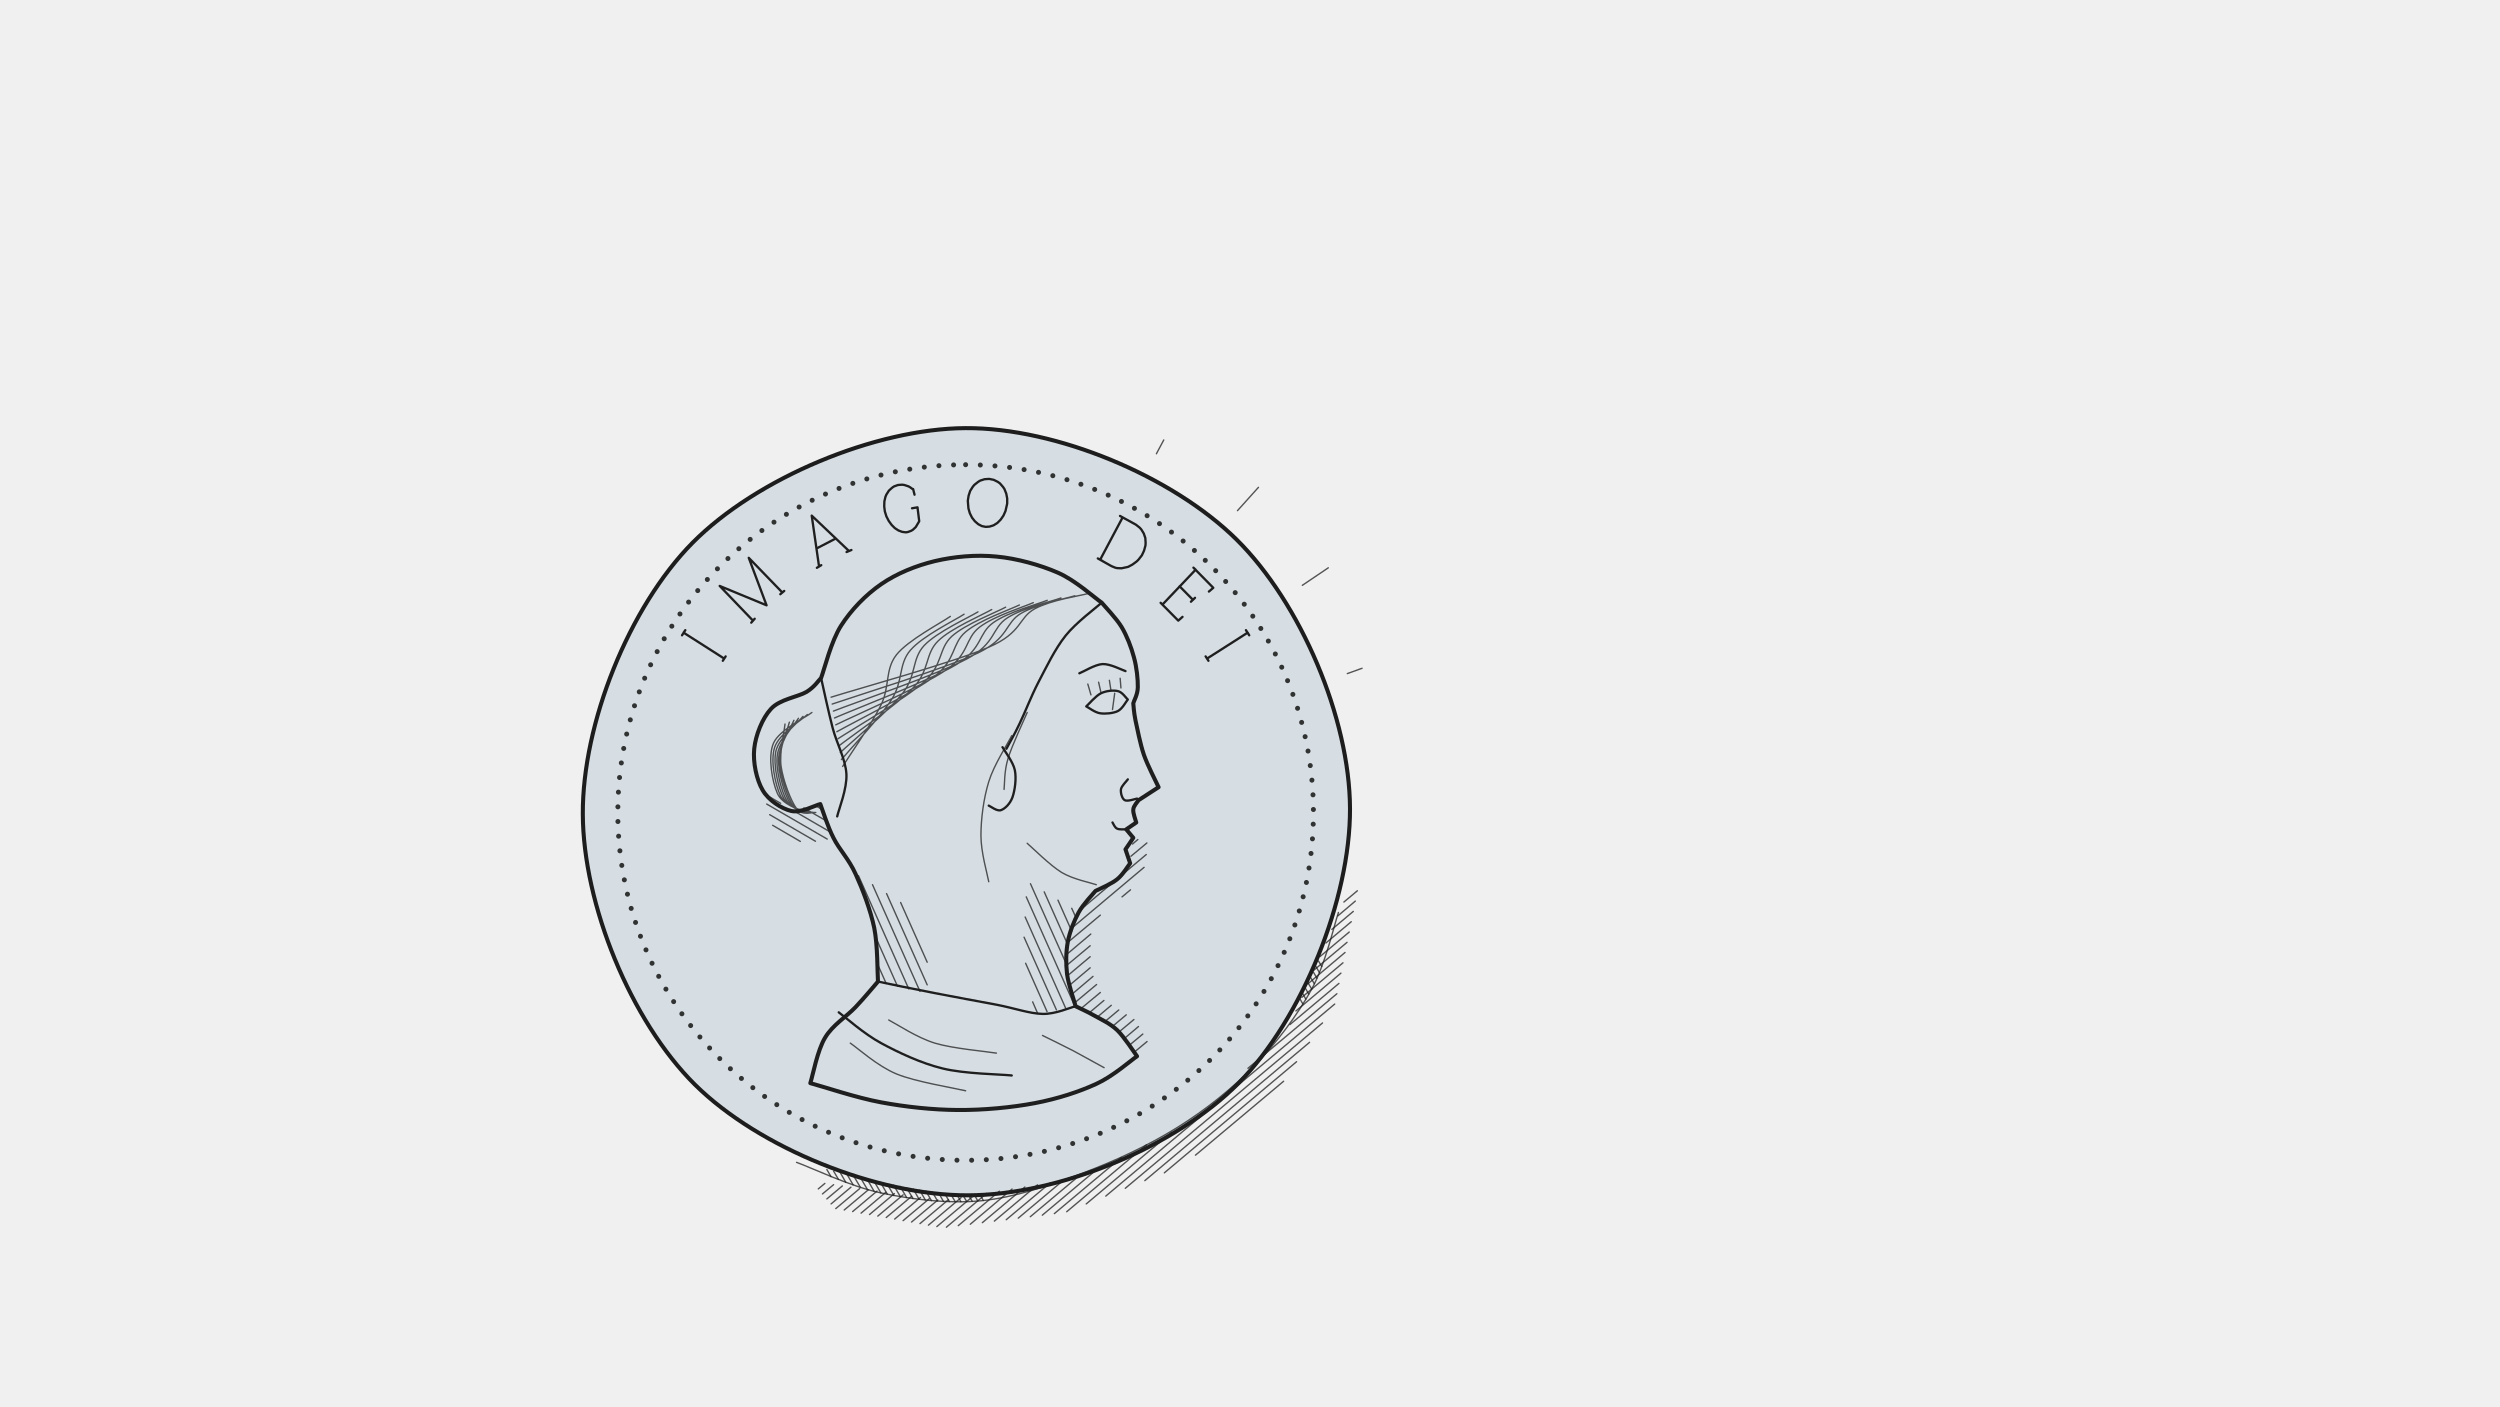
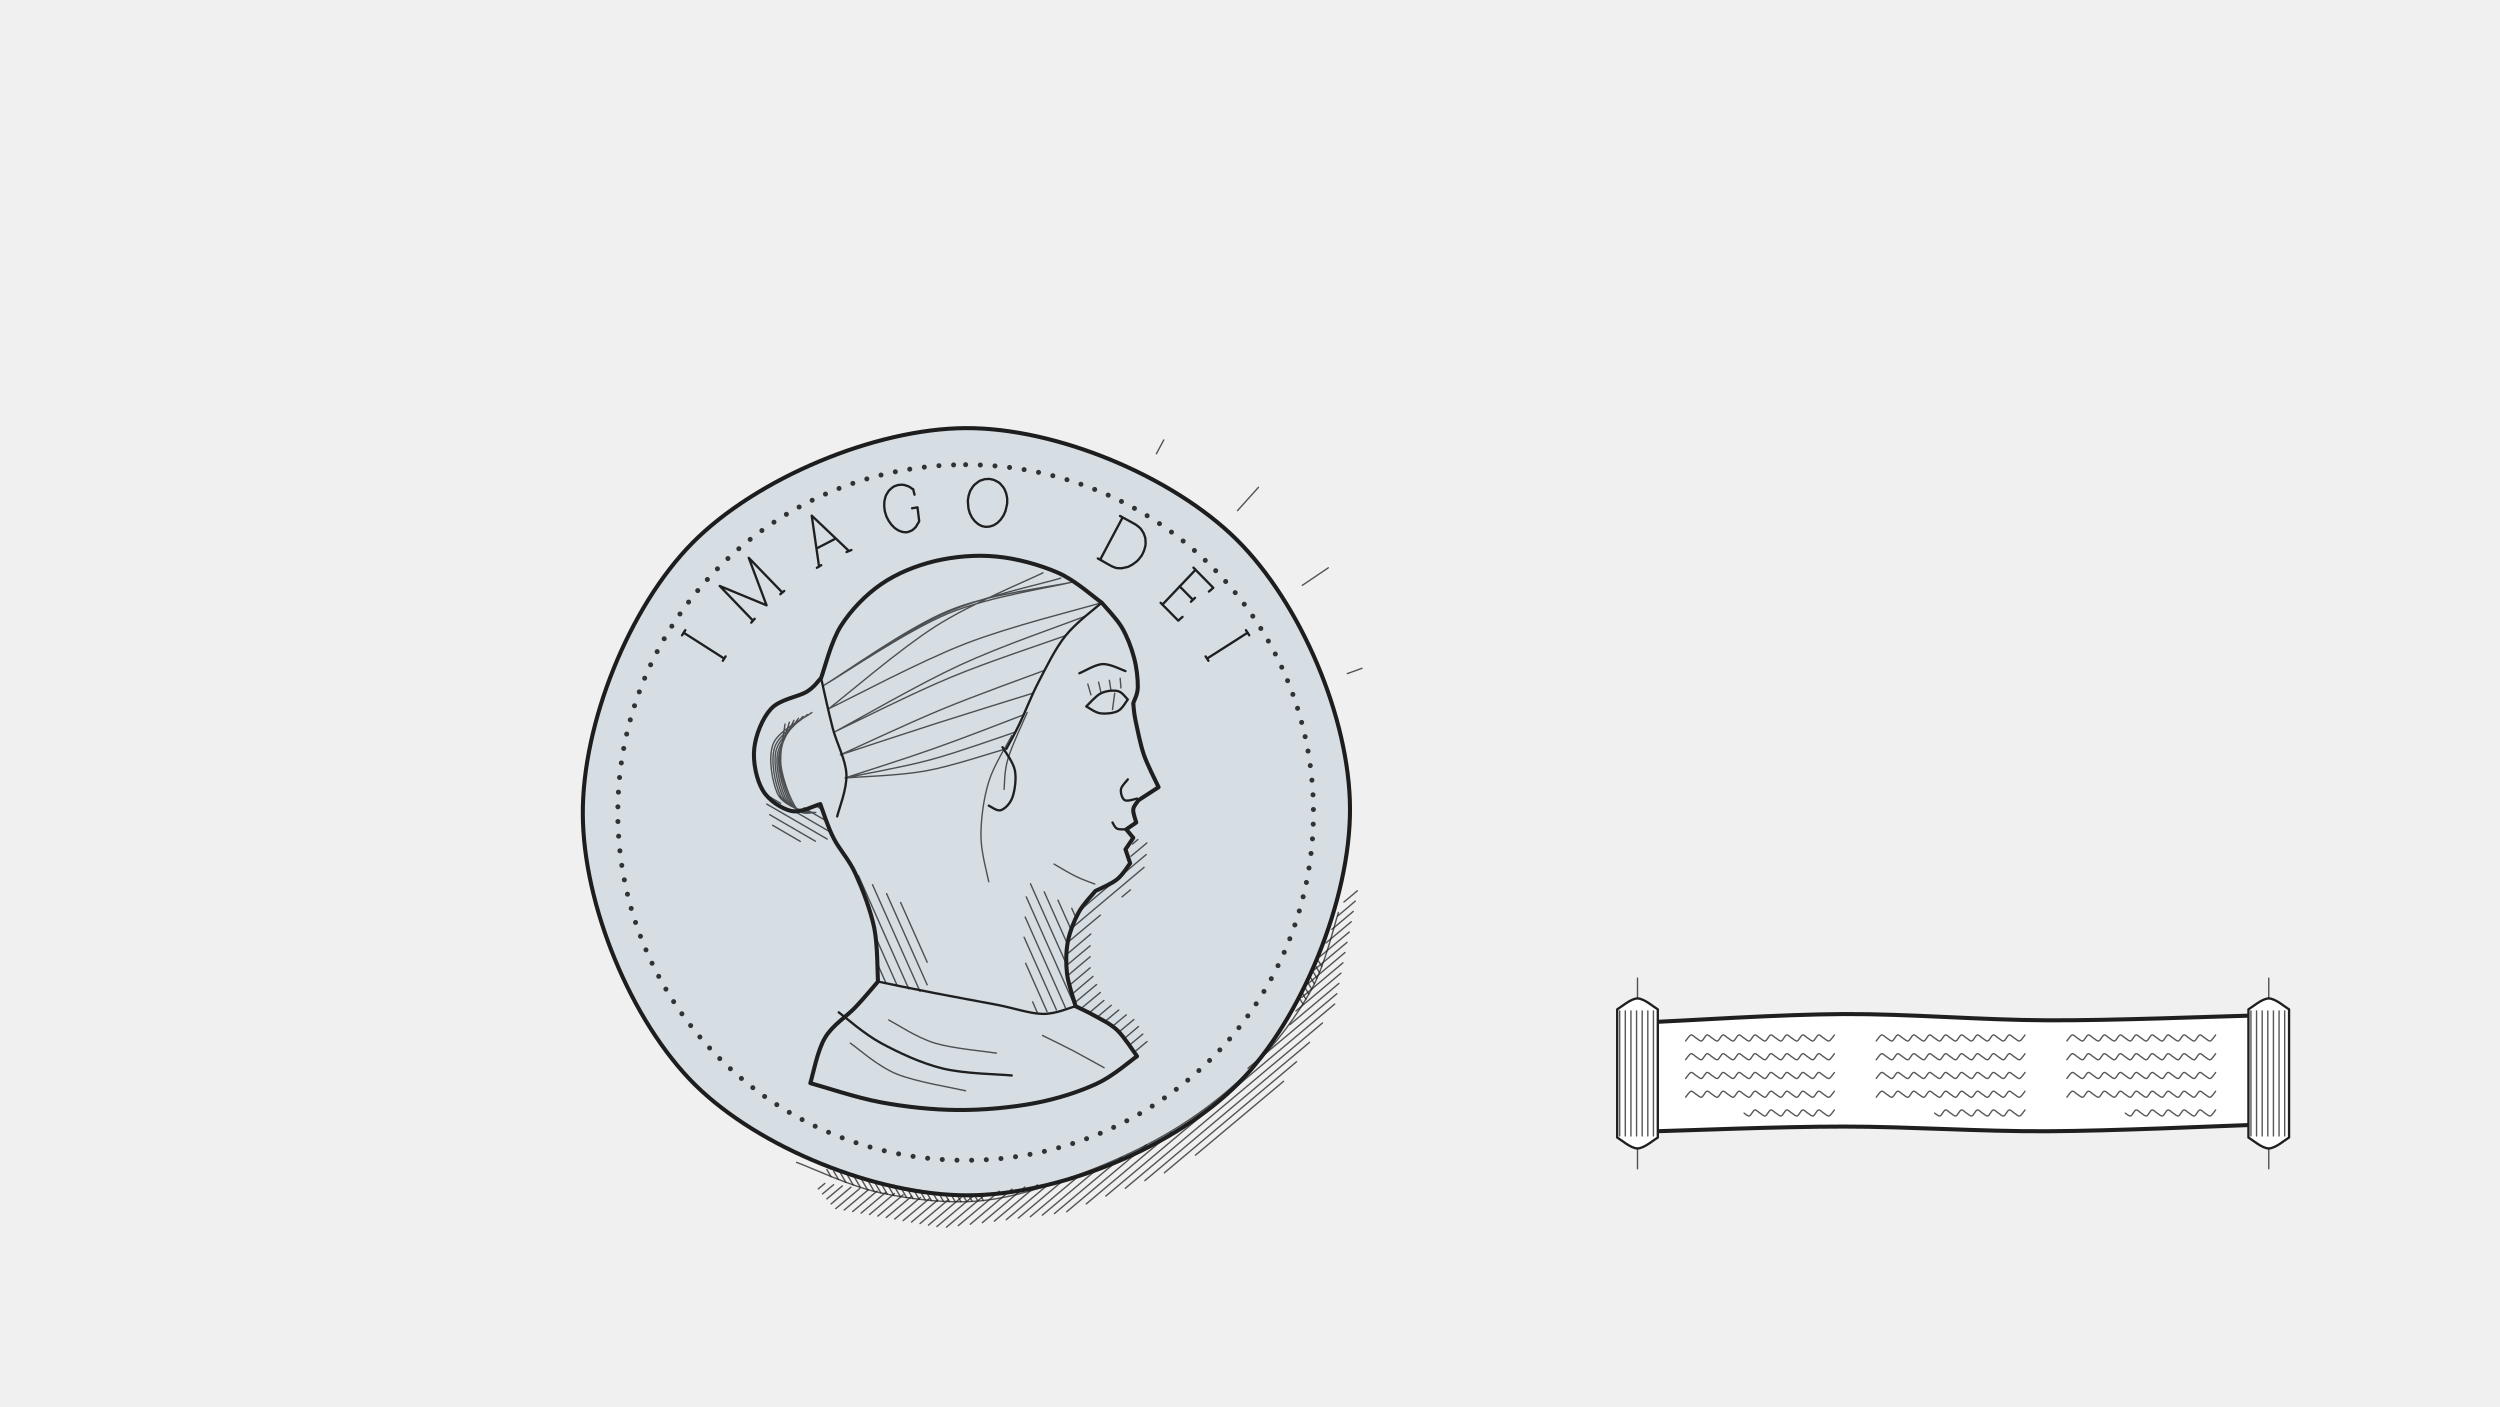
<svg xmlns="http://www.w3.org/2000/svg" viewBox="0 0 1600 900">
  <style>
    .line{stroke:#1f1f1f;stroke-width:2.6;stroke-linecap:round;stroke-linejoin:round}
    .detail{stroke:#1f1f1f;stroke-width:1.5;stroke-linecap:round;stroke-linejoin:round}
    .hatch{stroke:#1f1f1f;stroke-width:0.9;stroke-linecap:round;stroke-linejoin:round;opacity:.75}
    .line:not([fill]),.detail:not([fill]),.hatch:not([fill]){fill:none}
  </style>
  <path class="line" fill="#9dbad0" fill-opacity="0.28" style="mix-blend-mode:multiply" d="M 618 274 C 676 273.7 750.4 304.8 791.4 345.3 C 832.4 385.9 863.8 459.6 864 517.5 C 864.2 575.5 833.4 651.9 792.7 693.2 C 751.9 734.4 677.5 764.9 619.5 765 C 561.5 765.2 485.9 734.8 444.8 694.2 C 403.7 653.5 373.2 578.8 373 521 C 372.7 463.2 402.5 388.5 443.3 347.3 C 484.2 306.1 560 274.3 618 274 Z" />
  <path class="line" d="M 688.4 644 C 687.5 640.5 683.8 630.2 682.9 623.3 C 682.1 616.4 682.2 609.2 683.4 602.7 C 684.7 596.1 687.4 589.4 690.3 584 C 693.3 578.5 699.3 572.5 701.1 570.2 C 703.4 569 711.2 565.8 714.9 562.8 C 718.6 559.9 721.9 554.2 723.3 552.5 C 722.8 551 720.8 545.1 720.3 543.6 C 721.2 542.4 724.4 537.5 725.3 536.2 C 724.5 535.3 721.6 531.7 720.8 530.8 C 721.9 530.1 726.2 527.1 727.2 526.4 C 726.9 525 725 520.4 725.3 518 C 725.5 515.7 728.1 513.1 728.7 512.1 C 730.8 510.7 739.4 505.2 741.5 503.8 C 739.9 500.3 734.6 490.2 732.1 483.1 C 729.7 476 727.9 466.5 726.7 461 C 725.6 455.5 725.5 451.9 725.3 450.1 C 725.7 448.4 728.1 444.7 728.2 439.8 C 728.3 434.9 727.5 427 725.7 420.6 C 724 414.2 721.3 407.2 717.9 401.4 C 714.4 395.6 707.2 388.3 705.1 385.7 C 700.4 382.5 688.3 371.4 677 366.5 C 665.8 361.6 650.8 357.4 637.7 356.2 C 624.6 354.9 610.6 356.2 598.3 359.1 C 586 362.1 573.9 367 563.9 373.9 C 553.9 380.8 544.7 390.4 538.3 400.4 C 531.9 410.4 527.6 428.3 525.5 433.9 C 523.9 435.4 521.5 439.5 516.2 442.8 C 510.8 446 499.1 447.5 493.5 453.6 C 487.9 459.6 483.6 470.5 482.7 479.2 C 481.8 487.9 484.2 499.1 488.1 505.7 C 492 512.4 500.2 517.5 506.3 519 C 512.5 520.5 521.9 515.3 525 514.6 C 526.4 518.2 529.6 528.8 533.4 536.2 C 537.1 543.7 543.3 549.8 547.6 559.4 C 552 569 557.1 582.3 559.5 593.8 C 561.8 605.3 561.5 622.5 561.9 628.2 C 559.5 630.9 553.3 638.5 547.6 644.5 C 542 650.5 532.8 656 528 664.2 C 523.1 672.3 520.2 688.3 518.6 693.2 C 526.2 695.2 548.1 702.6 563.9 705.5 C 579.6 708.4 596.7 710.3 613.1 710.4 C 629.5 710.5 647.5 708.8 662.3 706 C 677 703.2 690.7 698.7 701.6 693.7 C 712.5 688.7 723.4 678.9 727.7 676 C 725.6 673.2 719.5 663.6 714.9 659.2 C 710.3 654.9 704.6 652.4 700.2 649.9 C 695.7 647.3 690.3 645 688.4 644" />
  <path class="detail" d="M 561.9 628.2 C 568 629.5 585.7 633.2 598.3 635.6 C 610.9 638.1 626.2 640.8 637.7 643 C 649.2 645.2 658.8 648.7 667.2 648.9 C 675.6 649.1 684.8 644.8 688.4 644" />
  <path class="detail" d="M 536.8 647.9 C 541.3 651.2 552.8 661.6 563.9 667.6 C 575 673.6 589.3 680.4 603.2 683.8 C 617.2 687.3 640.1 687.5 647.5 688.3" />
  <path class="detail" d="M 695.2 452.1 C 696.8 450.7 701.2 445.4 704.6 443.7 C 708 442.1 712.5 441.6 715.4 442.3 C 718.3 442.9 720.7 446.8 721.8 447.7 C 720.7 448.9 718.4 453.6 715.4 455.1 C 712.5 456.5 707.5 457 704.1 456.5 C 700.7 456 696.7 452.8 695.2 452.1" />
  <path class="detail" d="M 690.8 430.9 C 693.3 430 700.7 425.3 705.6 425 C 710.5 424.8 717.9 428.7 720.3 429.5" />
  <path class="detail" d="M 727.7 511.1 C 726.4 511.3 721.6 513.1 719.8 512.1 C 718.1 511.1 717.1 507.5 717.4 505.2 C 717.7 503 721.1 499.9 721.8 498.8" />
  <path class="detail" d="M 720.8 530.8 C 719.8 530.7 716.4 531.1 714.9 530.3 C 713.4 529.6 712.5 527.1 712 526.4" />
  <path class="detail" d="M 641.6 478.2 C 642.9 480.6 648.4 487.6 649.5 492.9 C 650.6 498.3 649.5 505.9 648 510.2 C 646.5 514.4 643.2 517.6 640.6 518.5 C 638.1 519.4 634.1 516.1 632.8 515.6" />
  <path class="detail" d="M 705.1 385.7 C 701.2 389.2 688.7 398.4 682 406.8 C 675.2 415.3 669.7 426.9 664.7 436.4 C 659.8 445.8 655.9 456.3 652.4 463.4 C 649 470.6 645.5 476.5 644.1 479.2" />
  <path class="detail" d="M 525.5 433.9 C 526.7 439.2 530.2 455.6 532.9 465.9 C 535.6 476.1 541.2 486 541.7 495.4 C 542.2 504.8 536.8 518 535.8 522.5" />
-   <path class="hatch" d="M 696.7 379.8 C 691 381.4 672.9 383.9 662.3 389.6 C 651.6 395.4 654.5 404.8 632.8 414.2 C 611 423.7 548.7 440.9 531.9 446.2 M 687.9 381.3 C 682.1 383.1 663.8 386.5 653.4 392.6 C 643.1 398.7 646 408.2 625.9 417.9 C 605.7 427.6 548.2 445.2 532.6 450.6 M 679 382.7 C 673.3 384.9 654.6 389 644.6 395.5 C 634.6 402 637.5 411.7 619 421.6 C 600.5 431.5 547.6 449.5 533.4 455.1 M 670.2 384.2 C 664.4 386.6 645.4 391.6 635.7 398.5 C 626 405.3 629 415.1 612.1 425.3 C 595.2 435.5 547.1 453.8 534.1 459.5 M 661.3 385.7 C 655.6 388.3 636.2 394.2 626.9 401.4 C 617.5 408.6 620.5 418.6 605.2 429 C 589.9 439.4 546.6 458.1 534.9 463.9 M 652.4 387.2 C 646.7 390 627 396.8 618 404.4 C 609 412 612.1 422 598.3 432.7 C 584.6 443.3 546 462.4 535.6 468.3 M 643.6 388.6 C 637.8 391.8 617.8 399.4 609.1 407.3 C 600.5 415.3 603.6 425.5 591.4 436.4 C 579.3 447.3 545.5 466.7 536.3 472.8 M 634.7 390.1 C 629 393.5 608.7 402 600.3 410.3 C 591.9 418.6 595.1 428.9 584.5 440.1 C 574 451.2 545 471 537.1 477.2 M 625.9 391.6 C 620.1 395.2 599.5 404.5 591.4 413.2 C 583.4 421.9 586.6 432.3 577.7 443.7 C 568.7 455.1 544.4 475.3 537.8 481.6 M 617 393.1 C 611.3 396.9 590.3 407.1 582.6 416.2 C 574.9 425.2 578.1 435.8 570.8 447.4 C 563.4 459.1 543.9 479.6 538.5 486.1 M 608.2 394.5 C 602.4 398.6 581.1 409.7 573.7 419.1 C 566.3 428.6 569.6 439.2 563.9 451.1 C 558.1 463 543.4 483.9 539.3 490.5 M 519.6 456 C 515.5 459.3 498.7 467.1 495 475.7 C 491.3 484.3 494.2 500.3 497.5 507.7 C 500.7 515.1 511.8 518 514.7 520 M 516.7 457.3 C 513.2 460.8 498.7 469.5 495.8 478.2 C 492.9 486.9 496.2 502.4 499.5 509.3 C 502.9 516.3 513.2 518.2 515.9 520 M 513.9 458.5 C 511 462.2 498.7 471.9 496.6 480.6 C 494.6 489.4 498.1 504.4 501.6 511 C 505 517.5 514.5 518.5 517.1 520 M 511 459.7 C 508.7 463.6 498.7 474.3 497.5 483.1 C 496.2 491.9 500.1 506.5 503.6 512.6 C 507.1 518.8 515.9 518.8 518.4 520 M 508.1 461 C 506.5 465.1 498.7 476.7 498.3 485.6 C 497.9 494.4 502.1 508.5 505.7 514.3 C 509.2 520 517.3 519 519.6 520 M 505.2 462.2 C 504.2 466.5 498.7 479.1 499.1 488 C 499.5 497 504.1 510.6 507.7 515.9 C 511.3 521.2 518.6 519.3 520.8 520 M 502.4 463.4 C 502 467.9 498.7 481.5 499.9 490.5 C 501.2 499.5 506.1 512.6 509.8 517.5 C 513.4 522.5 520 519.6 522.1 520 M 647.5 470.8 C 645.1 475.7 636 489.7 632.8 500.3 C 629.5 511 627.8 524.1 627.8 534.8 C 627.8 545.4 631.9 559.4 632.8 564.3 M 657.4 456 C 655.3 461 647.5 477.4 645.1 485.6 C 642.6 493.8 643 502 642.6 505.2 M 713.4 443.7 C 713.2 445.5 712.2 452.4 712 454.1 M 698.2 444.7 L 696.2 437.8 M 704.6 443.2 L 703.1 436.6 M 711 441.8 L 710 435.4 M 717.4 440.3 L 716.9 434.1 M 657.4 539.7 C 661 542.8 672.1 553.9 679.5 558.4 C 686.9 562.8 698 564.9 701.6 566.2 M 685.9 581.3 L 688.9 587.9 M 677.1 576.1 L 685.9 595.9 M 668.3 570.8 L 683.4 604.7 M 659.5 565.6 L 683.1 618.4 M 656.8 574 L 688 644.1 M 656.1 586.9 L 682 645.2 M 655.4 599.8 L 676.1 646.3 M 656.4 616.5 L 670.1 647.4 M 660.9 641.2 L 664.1 648.6 M 576.4 577.6 L 593.4 615.8 M 567.4 571.9 L 593.4 630.3 M 558.4 566.2 L 588.8 634.5 M 549.4 560.4 L 581.6 632.9 M 559.8 598.4 L 574.4 631.2 M 561 615.7 L 567.2 629.5 M 521.5 515.4 L 526.4 518.2 M 514.5 517.1 L 529.2 525.6 M 488.7 507.8 L 499.6 514.1 M 507.6 518.7 L 532.1 532.9 M 490.7 514.6 L 529.4 537 M 492.6 521.4 L 521.9 538.4 M 494.5 528.2 L 512.2 538.5 M 568.8 652.8 C 573.7 655.3 586.8 664.1 598.3 667.6 C 609.8 671.1 631.1 672.9 637.7 674 M 544.2 667.6 C 549.1 670.9 561.4 682.2 573.7 687.3 C 586 692.4 610.6 696.3 618 698.1 M 667.2 662.7 C 670.5 664.3 680.3 669.1 686.9 672.5 C 693.4 676 703.3 681.5 706.6 683.3 M 724.8 540.2 L 728.2 537.3 M 723.8 548 L 734 539.5 M 692.1 581.8 L 714.1 563.2 M 715.5 562.1 L 733.6 546.9 M 687 593.1 L 732.2 555.1 M 683.4 603.1 L 704.2 585.7 M 718.1 574 L 723.5 569.5 M 683.3 610.3 L 698.1 597.8 M 683.1 617.5 L 697.7 605.3 M 683.2 624.5 L 697.7 612.3 M 684.8 630.3 L 697.7 619.4 M 686.3 636.1 L 699.5 624.9 M 687.8 641.8 L 701.8 630.1 M 691.7 645.6 L 704.2 635.2 M 697 648.3 L 706.5 640.3 M 702.1 651.1 L 711.2 643.4 M 706.8 654.1 L 716 646.4 M 711.6 657.2 L 720.8 649.5 M 716 660.6 L 725.7 652.5 M 719.3 664.9 L 728.6 657 M 722.5 669.2 L 731.4 661.8 M 725.8 673.5 L 734.1 666.6" />
+   <path class="hatch" d="M 686.9 372.4 C 673.6 375.5 633.6 379.8 606.9 390.9 C 580.3 401.9 540.3 430.8 527 438.8 M 686.9 372.4 C 673.6 375.8 633.6 381.6 606.9 392.6 C 580.3 403.7 540.3 431.1 527 438.8 M 678.9 370 C 666.3 373.9 628.3 381.8 603 393.2 C 577.6 404.7 539.6 431.2 527 438.8 M 667.5 366.6 C 656.1 372.2 621.8 386.2 599 400.7 C 576.1 415.2 541.8 444.8 530.4 453.6 M 705.1 385.7 C 690.5 390.1 646.9 400.7 617.8 412 C 588.6 423.3 545 446.7 530.4 453.6 M 694.6 394.4 C 681.2 399.6 641.2 413.2 614.5 425.6 C 587.8 437.9 547.7 461.2 534.4 468.3 M 682 406.8 C 669.7 411.3 632.8 423.3 608.2 433.6 C 583.6 443.8 546.7 462.5 534.4 468.3 M 668.6 429 C 657.7 433.1 625 444.8 603.2 453.8 C 581.4 462.8 548.7 478.2 537.8 483.1 M 661.2 443.6 C 650.9 446.8 620.1 456.3 599.5 462.9 C 578.9 469.5 548.1 479.7 537.8 483.1 M 655.1 457.5 C 645.6 461.1 617 472.3 597.9 479 C 578.9 485.8 550.3 494.7 540.8 497.9 M 649.9 468.5 C 640.8 471.5 613.5 481.4 595.3 486.3 C 577.1 491.2 549.8 495.9 540.8 497.9 M 644.1 479.2 C 635.5 481.5 609.6 490.3 592.4 493.4 C 575.2 496.5 549.4 497.1 540.8 497.9 M 519.6 456 C 515.5 459.3 498.7 467.1 495 475.7 C 491.3 484.3 494.2 500.3 497.5 507.7 C 500.7 515.1 511.8 518 514.7 520 M 516.7 457.3 C 513.2 460.8 498.7 469.5 495.8 478.2 C 492.9 486.9 496.2 502.4 499.5 509.3 C 502.9 516.3 513.2 518.2 515.9 520 M 513.9 458.5 C 511 462.2 498.7 471.9 496.6 480.6 C 494.6 489.4 498.1 504.4 501.6 511 C 505 517.5 514.5 518.5 517.1 520 M 511 459.7 C 508.7 463.6 498.7 474.3 497.5 483.1 C 496.2 491.9 500.1 506.5 503.6 512.6 C 507.1 518.8 515.9 518.8 518.4 520 M 508.1 461 C 506.5 465.1 498.7 476.7 498.3 485.6 C 497.9 494.4 502.1 508.5 505.7 514.3 C 509.2 520 517.3 519 519.6 520 M 505.2 462.2 C 504.2 466.5 498.7 479.1 499.1 488 C 499.5 497 504.1 510.6 507.7 515.9 C 511.3 521.2 518.6 519.3 520.8 520 M 502.4 463.4 C 502 467.9 498.7 481.5 499.9 490.5 C 501.2 499.5 506.1 512.6 509.8 517.5 C 513.4 522.5 520 519.6 522.1 520 M 647.5 470.8 C 645.1 475.7 636 489.7 632.8 500.3 C 629.5 511 627.8 524.1 627.8 534.8 C 627.8 545.4 631.9 559.4 632.8 564.3 M 657.4 456 C 655.3 461 647.5 477.4 645.1 485.6 C 642.6 493.8 643 502 642.6 505.2 M 713.4 443.7 C 713.2 445.5 712.2 452.4 712 454.1 M 698.2 444.7 L 696.2 437.8 M 704.6 443.2 L 703.1 436.6 M 711 441.8 L 710 435.4 M 717.4 440.3 L 716.9 434.1 M 674.6 553 C 676.9 554.3 684 558.7 688.4 560.8 C 692.7 563 698.6 564.9 700.7 565.8 M 685.9 581.3 L 688.9 587.9 M 677.1 576.1 L 685.9 595.9 M 668.3 570.8 L 683.4 604.7 M 659.5 565.6 L 683.1 618.4 M 656.8 574 L 688 644.1 M 656.1 586.9 L 682 645.2 M 655.4 599.8 L 676.1 646.3 M 656.4 616.5 L 670.1 647.4 M 660.9 641.2 L 664.1 648.6 M 576.4 577.6 L 593.4 615.8 M 567.4 571.9 L 593.4 630.3 M 558.4 566.2 L 588.8 634.5 M 549.4 560.4 L 581.6 632.9 M 559.8 598.4 L 574.4 631.2 M 561 615.7 L 567.2 629.5 M 521.5 515.4 L 526.4 518.2 M 514.5 517.1 L 529.2 525.6 M 488.7 507.8 L 499.6 514.1 M 507.6 518.7 L 532.1 532.9 M 490.7 514.6 L 529.4 537 M 492.6 521.4 L 521.9 538.4 M 494.5 528.2 L 512.2 538.5 M 568.8 652.8 C 573.7 655.3 586.8 664.1 598.3 667.6 C 609.8 671.1 631.1 672.9 637.7 674 M 544.2 667.6 C 549.1 670.9 561.4 682.2 573.7 687.3 C 586 692.4 610.6 696.3 618 698.1 M 667.2 662.7 C 670.5 664.3 680.3 669.1 686.9 672.5 C 693.4 676 703.3 681.5 706.6 683.3 M 724.8 540.2 L 728.2 537.3 M 723.8 548 L 734 539.5 M 692.1 581.8 L 714.1 563.2 M 715.5 562.1 L 733.6 546.9 M 687 593.1 L 732.2 555.1 M 683.4 603.1 L 704.2 585.7 M 718.1 574 L 723.5 569.5 M 683.3 610.3 L 698.1 597.8 M 683.1 617.5 L 697.7 605.3 M 683.2 624.5 L 697.7 612.3 M 684.8 630.3 L 697.7 619.4 M 686.3 636.1 L 699.5 624.9 M 687.8 641.8 L 701.8 630.1 M 691.7 645.6 L 704.2 635.2 M 697 648.3 L 706.5 640.3 M 702.1 651.1 L 711.2 643.4 M 706.8 654.1 L 716 646.4 M 711.6 657.2 L 720.8 649.5 M 716 660.6 L 725.7 652.5 M 719.3 664.9 L 728.6 657 M 722.5 669.2 L 731.4 661.8 M 725.8 673.5 L 734.1 666.6" />
  <path class="hatch" style="stroke-width:3.2;stroke-dasharray:0 9.4;opacity:.9" d="M 618 297.4 C 741 297.4 840.6 397 840.6 520 C 840.6 643 741 742.6 618 742.6 C 495 742.6 395.4 643 395.4 520 C 395.4 397 495 297.4 618 297.4" />
  <path class="detail" d="M 436.5 406.6 L 438.6 403.3 L 437.5 404.9 L 463.5 421.5 L 462.6 422.9 L 464.4 420.1" />
  <path class="detail" d="M 480.8 398.5 L 483 396 L 481.9 397.2 L 460.6 375 L 490.6 387.4 L 479.2 357 L 500.7 379.2 L 499.4 380.3 L 501.9 378.2" />
  <path class="detail" d="M 522.8 363.4 L 525.6 361.7 L 524.2 362.6 L 519.5 330 L 543.3 352.6 L 541.8 353.3 L 544.9 352" />
  <path class="detail" d="M 523.2 350.7 L 534.2 345" />
  <path class="detail" d="M 585.3 316.6 L 584.4 313 L 583.9 312.9 L 582.7 312 L 581.5 311.3 L 578.8 310.4 L 577.4 310.2 L 574.7 310.4 L 572.2 311.3 L 571 312.1 L 568.9 314 L 567.3 316.5 L 566.7 317.9 L 566 320.9 L 565.9 324.1 L 566.3 327.3 L 567.3 330.5 L 568.8 333.4 L 570.6 335.9 L 572.7 338 L 575 339.5 L 577.4 340.4 L 579.8 340.7 L 581 340.5 L 583.2 339.7 L 584.3 339 L 586.1 337.3 L 588.3 333.6 L 587.2 324.7 L 583.7 325.3" />
  <path class="detail" d="M 633.1 306.5 L 630.1 306.7 L 627.3 307.6 L 626 308.4 L 623.6 310.3 L 622.6 311.5 L 620.9 314.2 L 619.9 317.3 L 619.4 320.5 L 619.8 325.4 L 620.7 328.5 L 622.1 331.3 L 623.9 333.6 L 626.1 335.5 L 628.4 336.7 L 630.9 337.2 L 633.4 337 L 635.9 336.2 L 638.3 334.7 L 640.4 332.6 L 642.2 330 L 643.5 327.1 L 644.6 322.3 L 644.6 319 L 644 315.9 L 642.8 312.9 L 641.9 311.6 L 639.9 309.3 L 638.6 308.4 L 636 307.1 L 633.1 306.5" />
  <path class="detail" d="M 711.3 362.3 L 702.6 357.4 L 705.6 359 L 704.1 358.2 L 718.5 331.1 L 716.8 330.2 L 727 335.8 L 729.4 337.7 L 730.4 338.8 L 732 341.4 L 733 344.3 L 733.2 347.5 L 733.1 349.1 L 732.2 352.4 L 730.8 355.4 L 728.7 358.1 L 727.5 359.3 L 724.8 361.3 L 722 362.8 L 717.8 363.7 L 715 363.6 L 713.7 363.3 L 711.3 362.3" />
  <path class="detail" d="M 773.7 378.6 L 776.5 376.2 L 763.8 363.3 L 765.2 364.6 L 744 386.9 L 742.8 385.8 L 754.1 397.2 L 756.8 394.8" />
  <path class="detail" d="M 755 375.3 L 763.5 383.9 L 764.8 382.6 L 762.2 385.1" />
  <path class="detail" d="M 797.4 403.3 L 799.5 406.6 L 798.5 404.9 L 772.5 421.5 L 771.6 420.1 L 773.4 422.9" />
  <path class="hatch" d="M 856.6 584 C 853.8 592.2 848.4 616.8 839.4 633.2 C 830.4 649.6 816.9 667.6 802.5 682.4 C 788.1 697.1 771.8 710.2 753.3 721.7 C 734.8 733.2 712.7 743.5 691.8 751.2 C 670.9 759 649.2 766.4 627.8 768.5 C 606.5 770.5 583.6 767.6 563.9 763.5 C 544.2 759.4 518.8 747.1 509.8 743.9" />
  <path class="hatch" d="M 843.8 615 L 845.9 618.5 M 842.2 618.6 L 844.4 622.4 M 840.6 622.2 L 842.8 626 M 838.8 625.6 L 841.1 629.5 M 837.1 629 L 839.5 633 M 835.4 632.4 L 837.6 636.2 M 833.6 635.7 L 835.7 639.4 M 831.8 639 L 833.8 642.5 M 627.3 764.7 L 629.3 768.3 M 623.7 764.9 L 625.8 768.6 M 620 765 L 622.2 768.8 M 616.2 764.8 L 618.7 769 M 612.4 764.5 L 615 769.1 M 608.5 764.3 L 611.3 769 M 604.7 764 L 607.6 769 M 600.8 763.6 L 603.8 768.9 M 596.7 762.9 L 600 768.6 M 592.6 762.3 L 596.1 768.4 M 588.6 761.7 L 592.2 768 M 584.5 761 L 588.2 767.5 M 580.3 760.2 L 584.3 767.1 M 576.1 759.3 L 580.2 766.4 M 571.9 758.5 L 576.2 765.8 M 567.7 757.6 L 572.1 765.1 M 563.5 756.7 L 567.9 764.3 M 559.2 755.7 L 563.8 763.5 M 555 754.7 L 559.4 762.4 M 550.7 753.7 L 555.1 761.2 M 546.4 752.7 L 550.6 759.8 M 542.1 751.6 L 546 758.3 M 537.8 750.5 L 541.3 756.7 M 533.5 749.5 L 536.6 754.8 M 529.2 748.5 L 531.8 753" />
  <path class="hatch" d="M 523.7 760.9 L 527.9 757.4 M 526.4 764.1 L 533.5 758.2 M 529.2 767.3 L 539.1 759 M 531.9 770.5 L 544.6 759.8 M 534.9 773.5 L 550.2 760.7 M 540.3 774.4 L 555.7 761.5 M 545.7 775.4 L 561.3 762.3 M 551.1 776.4 L 566.9 763.1 M 556.5 777.3 L 572.4 763.9 M 561.8 778.3 L 578 764.7 M 567.2 779.2 L 583.5 765.6 M 572.6 780.2 L 589.1 766.4 M 578 781.2 L 594.7 767.2 M 583.4 782.1 L 600.2 768 M 588.8 783.1 L 607 767.8 M 594.2 784.1 L 615.1 766.5 M 599.6 785 L 623.3 765.1 M 605.7 785.4 L 631.4 763.8 M 613.3 784.4 L 639.6 762.4 M 860.1 577.3 L 868.7 570.1 M 621 783.5 L 647.7 761 M 856.3 586.1 L 867.4 576.7 M 628.7 782.5 L 655.9 759.7 M 852.4 594.8 L 866.1 583.3 M 636.4 781.5 L 664 758.3 M 848.6 603.5 L 864.8 589.9 M 644 780.6 L 672.2 757 M 844.8 612.2 L 863.5 596.5 M 651.7 779.6 L 680.3 755.6 M 840.9 620.9 L 862.1 603.1 M 659.4 778.7 L 688.5 754.3 M 837.1 629.6 L 860.8 609.6 M 667.1 777.7 L 701.4 748.9 M 833.2 638.3 L 859.5 616.2 M 674.8 776.7 L 717.6 740.8 M 829.4 647 L 858.2 622.8 M 682.7 775.5 L 733.7 732.7 M 825.6 655.7 L 856.9 629.4 M 695.2 770.5 L 749.9 724.6 M 798.7 683.7 L 855.6 636 M 707.7 765.5 L 854.2 642.6 M 720.2 760.5 L 846.4 654.7 M 732.7 755.6 L 838.1 667.1 M 745.2 750.6 L 829.8 679.5 M 765.1 739.3 L 821.5 692" />
  <path class="hatch" d="M 740.1 290.4 L 744.8 281.6 M 792 326.8 L 805.4 311.9 M 833.5 374.6 L 850.1 363.4 M 862.3 431.1 L 871.7 427.7" />
+   <path class="line" fill="#ffffff" d="M 1060 654 C 1080 653.2 1138.3 649.2 1180 649 C 1221.7 648.8 1266.7 652.8 1310 653 C 1353.3 653.2 1418.3 650.5 1440 650 L 1440 720 C 1418.3 720.7 1353.3 723.8 1310 724 C 1266.7 724.2 1221.7 721 1180 721 C 1138.3 721 1080 723.5 1060 724 Z" />
+   <path class="detail" fill="#ffffff" d="M 1035 646 C 1037.2 644.8 1043.7 639 1048 639 C 1052.3 639 1058.8 644.8 1061 646 L 1061 728 C 1058.8 729.2 1052.3 735 1048 735 C 1043.7 735 1037.2 729.2 1035 728 Z" />
+   <path class="detail" fill="#ffffff" d="M 1439 646 C 1441.2 644.8 1447.7 639 1452 639 C 1456.3 639 1462.8 644.8 1465 646 L 1465 728 C 1462.8 729.2 1456.3 735 1452 735 C 1447.7 735 1441.2 729.2 1439 728 Z" />
+   <path class="hatch" d="M 1048 639 L 1048 626 M 1048 735 L 1048 748 M 1452 639 L 1452 626 M 1452 735 L 1452 748 M 1058.2 647 L 1058.2 727 M 1054.6 647 L 1054.6 727 M 1051 647 L 1051 727 M 1047.4 647 L 1047.4 727 M 1043.8 647 L 1043.8 727 M 1040.2 647 L 1040.2 727 M 1036.6 647 L 1036.6 727 M 1462.2 647 L 1462.2 727 M 1458.6 647 L 1458.6 727 M 1455 647 L 1455 727 M 1451.4 647 L 1451.4 727 M 1447.8 647 L 1447.8 727 M 1444.2 647 L 1444.2 727 M 1440.6 647 L 1440.6 727 M 1418 662.4 C 1417.4 663 1415.7 665.9 1414.6 666.2 C 1413.5 666.5 1412.3 665 1411.2 664.4 C 1410.1 663.8 1408.9 662.1 1407.8 662.4 C 1406.7 662.7 1405.5 665.9 1404.4 666.2 C 1403.3 666.5 1402.1 665 1401 664.4 C 1399.9 663.8 1398.7 662.1 1397.6 662.4 C 1396.5 662.7 1395.3 665.9 1394.2 666.2 C 1393.1 666.5 1391.9 665 1390.8 664.4 C 1389.7 663.8 1388.5 662.1 1387.4 662.4 C 1386.3 662.7 1385.1 665.9 1384 666.2 C 1382.9 666.5 1381.7 665 1380.6 664.4 C 1379.5 663.8 1378.3 662.1 1377.2 662.4 C 1376.1 662.7 1374.9 665.9 1373.8 666.2 C 1372.7 666.5 1371.5 665 1370.4 664.4 C 1369.3 663.8 1368.1 662.1 1367 662.4 C 1365.9 662.7 1364.7 665.9 1363.6 666.2 C 1362.5 666.5 1361.3 665 1360.2 664.4 C 1359.1 663.8 1357.9 662.1 1356.8 662.4 C 1355.7 662.7 1354.5 665.9 1353.4 666.2 C 1352.3 666.5 1351.1 665 1350 664.4 C 1348.9 663.8 1347.7 662.1 1346.6 662.4 C 1345.5 662.7 1344.3 665.9 1343.2 666.2 C 1342.1 666.5 1340.9 665 1339.8 664.4 C 1338.7 663.8 1337.5 662.1 1336.4 662.4 C 1335.3 662.7 1334.1 665.9 1333 666.2 C 1331.9 666.5 1330.7 665 1329.6 664.4 C 1328.5 663.8 1327.3 662.1 1326.2 662.4 C 1325.1 662.7 1323.4 665.6 1322.8 666.2 M 1418 674.4 C 1417.4 675 1415.7 677.9 1414.6 678.2 C 1413.5 678.5 1412.3 677 1411.2 676.4 C 1410.1 675.8 1408.9 674.1 1407.8 674.4 C 1406.7 674.7 1405.5 677.9 1404.4 678.2 C 1403.3 678.5 1402.1 677 1401 676.4 C 1399.9 675.8 1398.7 674.1 1397.6 674.4 C 1396.5 674.7 1395.3 677.9 1394.2 678.2 C 1393.1 678.5 1391.9 677 1390.8 676.4 C 1389.7 675.8 1388.5 674.1 1387.4 674.4 C 1386.3 674.7 1385.1 677.9 1384 678.2 C 1382.9 678.5 1381.7 677 1380.6 676.4 C 1379.5 675.8 1378.3 674.1 1377.2 674.4 C 1376.1 674.7 1374.9 677.9 1373.8 678.2 C 1372.7 678.5 1371.5 677 1370.4 676.4 C 1369.3 675.8 1368.1 674.1 1367 674.4 C 1365.9 674.7 1364.7 677.9 1363.6 678.2 C 1362.5 678.5 1361.3 677 1360.2 676.4 C 1359.1 675.8 1357.9 674.1 1356.8 674.4 C 1355.7 674.7 1354.5 677.9 1353.4 678.2 C 1352.3 678.5 1351.1 677 1350 676.4 C 1348.9 675.8 1347.7 674.1 1346.6 674.4 C 1345.5 674.7 1344.3 677.9 1343.2 678.2 C 1342.1 678.5 1340.9 677 1339.8 676.4 C 1338.7 675.8 1337.5 674.1 1336.4 674.4 C 1335.3 674.7 1334.1 677.9 1333 678.2 C 1331.9 678.5 1330.7 677 1329.6 676.4 C 1328.5 675.8 1327.3 674.1 1326.2 674.4 C 1325.1 674.7 1323.4 677.6 1322.8 678.2 M 1418 686.4 C 1417.4 687 1415.7 689.9 1414.6 690.2 C 1413.5 690.5 1412.3 689 1411.2 688.4 C 1410.1 687.8 1408.9 686.1 1407.8 686.4 C 1406.7 686.7 1405.5 689.9 1404.4 690.2 C 1403.3 690.5 1402.1 689 1401 688.4 C 1399.9 687.8 1398.7 686.1 1397.6 686.4 C 1396.5 686.7 1395.3 689.9 1394.2 690.2 C 1393.1 690.5 1391.9 689 1390.8 688.4 C 1389.7 687.8 1388.5 686.1 1387.4 686.4 C 1386.3 686.7 1385.1 689.9 1384 690.2 C 1382.9 690.5 1381.7 689 1380.6 688.4 C 1379.5 687.8 1378.3 686.1 1377.2 686.4 C 1376.1 686.7 1374.9 689.9 1373.8 690.2 C 1372.7 690.5 1371.5 689 1370.4 688.4 C 1369.3 687.8 1368.1 686.1 1367 686.4 C 1365.9 686.7 1364.7 689.9 1363.6 690.2 C 1362.5 690.5 1361.3 689 1360.2 688.4 C 1359.1 687.8 1357.9 686.1 1356.8 686.4 C 1355.7 686.7 1354.5 689.9 1353.4 690.2 C 1352.3 690.5 1351.1 689 1350 688.4 C 1348.9 687.8 1347.7 686.1 1346.6 686.4 C 1345.5 686.7 1344.3 689.9 1343.2 690.2 C 1342.1 690.5 1340.9 689 1339.8 688.4 C 1338.7 687.8 1337.5 686.1 1336.4 686.4 C 1335.3 686.7 1334.1 689.9 1333 690.2 C 1331.9 690.5 1330.7 689 1329.6 688.4 C 1328.5 687.8 1327.3 686.1 1326.2 686.4 C 1325.1 686.7 1323.4 689.6 1322.8 690.2 M 1418 698.4 C 1417.4 699 1415.7 701.9 1414.6 702.2 C 1413.5 702.5 1412.3 701 1411.2 700.4 C 1410.1 699.8 1408.9 698.1 1407.8 698.4 C 1406.7 698.7 1405.5 701.9 1404.4 702.2 C 1403.3 702.5 1402.1 701 1401 700.4 C 1399.9 699.8 1398.7 698.1 1397.6 698.4 C 1396.5 698.7 1395.3 701.9 1394.2 702.2 C 1393.1 702.5 1391.9 701 1390.8 700.4 C 1389.7 699.8 1388.5 698.1 1387.4 698.4 C 1386.3 698.7 1385.1 701.9 1384 702.2 C 1382.9 702.5 1381.7 701 1380.6 700.4 C 1379.5 699.8 1378.3 698.1 1377.2 698.4 C 1376.1 698.7 1374.9 701.9 1373.8 702.2 C 1372.7 702.5 1371.5 701 1370.4 700.4 C 1369.3 699.8 1368.1 698.1 1367 698.4 C 1365.9 698.7 1364.7 701.9 1363.6 702.2 C 1362.5 702.5 1361.3 701 1360.2 700.4 C 1359.1 699.8 1357.9 698.1 1356.8 698.4 C 1355.7 698.7 1354.5 701.9 1353.4 702.2 C 1352.3 702.5 1351.1 701 1350 700.4 C 1348.9 699.8 1347.7 698.1 1346.6 698.4 C 1345.5 698.7 1344.3 701.9 1343.2 702.2 C 1342.1 702.5 1340.9 701 1339.8 700.4 C 1338.7 699.8 1337.5 698.1 1336.4 698.4 C 1335.3 698.7 1334.1 701.9 1333 702.2 C 1331.9 702.5 1330.7 701 1329.6 700.4 C 1328.5 699.8 1327.3 698.1 1326.2 698.4 C 1325.1 698.7 1323.4 701.6 1322.8 702.2 M 1418 710.4 C 1417.4 711 1415.7 713.9 1414.6 714.2 C 1413.5 714.5 1412.3 713 1411.2 712.4 C 1410.1 711.8 1408.9 710.1 1407.8 710.4 C 1406.7 710.7 1405.5 713.9 1404.4 714.2 C 1403.3 714.5 1402.1 713 1401 712.4 C 1399.9 711.8 1398.7 710.1 1397.6 710.4 C 1396.5 710.7 1395.3 713.9 1394.2 714.2 C 1393.1 714.5 1391.9 713 1390.8 712.4 C 1389.7 711.8 1388.5 710.1 1387.4 710.4 C 1386.3 710.7 1385.1 713.9 1384 714.2 C 1382.9 714.5 1381.7 713 1380.6 712.4 C 1379.5 711.8 1378.3 710.1 1377.2 710.4 C 1376.1 710.7 1374.9 713.9 1373.8 714.2 C 1372.7 714.5 1371.5 713 1370.4 712.4 C 1369.3 711.8 1368.1 710.1 1367 710.4 C 1365.9 710.7 1364.7 713.9 1363.6 714.2 C 1362.5 714.5 1360.8 712.7 1360.2 712.4 M 1296 662.4 C 1295.4 663 1293.7 665.9 1292.6 666.2 C 1291.5 666.5 1290.3 665 1289.2 664.4 C 1288.1 663.8 1286.9 662.1 1285.8 662.4 C 1284.7 662.7 1283.5 665.9 1282.4 666.2 C 1281.3 666.5 1280.1 665 1279 664.4 C 1277.9 663.8 1276.7 662.1 1275.6 662.4 C 1274.5 662.7 1273.3 665.9 1272.2 666.2 C 1271.1 666.5 1269.9 665 1268.8 664.4 C 1267.7 663.8 1266.5 662.1 1265.4 662.4 C 1264.3 662.7 1263.1 665.9 1262 666.2 C 1260.9 666.5 1259.7 665 1258.6 664.4 C 1257.5 663.8 1256.3 662.1 1255.2 662.4 C 1254.1 662.7 1252.9 665.9 1251.8 666.2 C 1250.7 666.5 1249.5 665 1248.4 664.4 C 1247.3 663.8 1246.1 662.1 1245 662.4 C 1243.9 662.7 1242.7 665.9 1241.6 666.2 C 1240.5 666.5 1239.3 665 1238.2 664.4 C 1237.1 663.8 1235.9 662.1 1234.8 662.4 C 1233.7 662.7 1232.5 665.9 1231.4 666.2 C 1230.3 666.5 1229.1 665 1228 664.4 C 1226.9 663.8 1225.7 662.1 1224.6 662.4 C 1223.5 662.7 1222.3 665.9 1221.2 666.2 C 1220.1 666.5 1218.9 665 1217.8 664.4 C 1216.7 663.8 1215.5 662.1 1214.4 662.4 C 1213.3 662.7 1212.1 665.9 1211 666.2 C 1209.9 666.5 1208.7 665 1207.6 664.4 C 1206.5 663.8 1205.3 662.1 1204.2 662.4 C 1203.1 662.7 1201.4 665.6 1200.8 666.2 M 1296 674.4 C 1295.4 675 1293.7 677.9 1292.6 678.2 C 1291.5 678.5 1290.3 677 1289.2 676.4 C 1288.1 675.8 1286.9 674.1 1285.8 674.4 C 1284.7 674.7 1283.5 677.9 1282.4 678.2 C 1281.3 678.5 1280.1 677 1279 676.4 C 1277.9 675.8 1276.7 674.1 1275.6 674.4 C 1274.5 674.7 1273.3 677.9 1272.2 678.2 C 1271.1 678.5 1269.9 677 1268.8 676.4 C 1267.7 675.8 1266.5 674.1 1265.4 674.4 C 1264.3 674.7 1263.1 677.9 1262 678.2 C 1260.9 678.5 1259.7 677 1258.6 676.4 C 1257.5 675.8 1256.3 674.1 1255.2 674.4 C 1254.1 674.7 1252.9 677.9 1251.8 678.2 C 1250.7 678.5 1249.5 677 1248.4 676.4 C 1247.3 675.8 1246.1 674.1 1245 674.4 C 1243.9 674.7 1242.7 677.9 1241.6 678.2 C 1240.5 678.5 1239.3 677 1238.2 676.4 C 1237.1 675.8 1235.9 674.1 1234.8 674.4 C 1233.7 674.7 1232.5 677.9 1231.4 678.2 C 1230.3 678.5 1229.1 677 1228 676.4 C 1226.9 675.8 1225.7 674.1 1224.6 674.4 C 1223.5 674.7 1222.3 677.9 1221.2 678.2 C 1220.1 678.5 1218.9 677 1217.8 676.4 C 1216.7 675.8 1215.5 674.1 1214.4 674.4 C 1213.3 674.7 1212.1 677.9 1211 678.2 C 1209.9 678.5 1208.7 677 1207.6 676.4 C 1206.5 675.8 1205.3 674.1 1204.2 674.4 C 1203.1 674.7 1201.4 677.6 1200.8 678.2 M 1296 686.4 C 1295.4 687 1293.7 689.9 1292.6 690.2 C 1291.5 690.5 1290.3 689 1289.2 688.4 C 1288.1 687.8 1286.9 686.1 1285.8 686.4 C 1284.7 686.7 1283.5 689.9 1282.4 690.2 C 1281.3 690.5 1280.1 689 1279 688.4 C 1277.9 687.8 1276.7 686.1 1275.6 686.4 C 1274.5 686.7 1273.3 689.9 1272.2 690.2 C 1271.1 690.5 1269.9 689 1268.8 688.4 C 1267.7 687.8 1266.5 686.1 1265.4 686.4 C 1264.3 686.7 1263.1 689.9 1262 690.2 C 1260.9 690.5 1259.7 689 1258.6 688.4 C 1257.5 687.8 1256.3 686.1 1255.2 686.4 C 1254.1 686.7 1252.9 689.9 1251.8 690.2 C 1250.7 690.5 1249.5 689 1248.4 688.4 C 1247.3 687.8 1246.1 686.1 1245 686.4 C 1243.9 686.7 1242.7 689.9 1241.6 690.2 C 1240.5 690.5 1239.3 689 1238.2 688.4 C 1237.1 687.8 1235.9 686.1 1234.8 686.4 C 1233.7 686.7 1232.5 689.9 1231.4 690.2 C 1230.3 690.5 1229.1 689 1228 688.4 C 1226.9 687.8 1225.7 686.1 1224.6 686.4 C 1223.5 686.7 1222.3 689.9 1221.2 690.2 C 1220.1 690.5 1218.9 689 1217.8 688.4 C 1216.7 687.8 1215.5 686.1 1214.4 686.4 C 1213.3 686.7 1212.1 689.9 1211 690.2 C 1209.9 690.5 1208.7 689 1207.6 688.4 C 1206.5 687.8 1205.3 686.1 1204.2 686.4 C 1203.1 686.7 1201.4 689.6 1200.8 690.2 M 1296 698.4 C 1295.4 699 1293.7 701.9 1292.6 702.2 C 1291.5 702.5 1290.3 701 1289.2 700.4 C 1288.1 699.8 1286.9 698.1 1285.8 698.4 C 1284.7 698.7 1283.5 701.9 1282.4 702.2 C 1281.3 702.5 1280.1 701 1279 700.4 C 1277.9 699.8 1276.7 698.1 1275.6 698.4 C 1274.5 698.7 1273.3 701.9 1272.2 702.2 C 1271.1 702.5 1269.9 701 1268.8 700.4 C 1267.7 699.8 1266.5 698.1 1265.4 698.4 C 1264.3 698.7 1263.1 701.9 1262 702.2 C 1260.9 702.5 1259.7 701 1258.6 700.4 C 1257.5 699.8 1256.3 698.1 1255.2 698.4 C 1254.1 698.7 1252.9 701.9 1251.8 702.2 C 1250.7 702.5 1249.5 701 1248.4 700.4 C 1247.3 699.8 1246.1 698.1 1245 698.4 C 1243.9 698.7 1242.7 701.9 1241.6 702.2 C 1240.5 702.5 1239.3 701 1238.2 700.4 C 1237.1 699.8 1235.9 698.1 1234.8 698.4 C 1233.7 698.7 1232.5 701.9 1231.4 702.2 C 1230.3 702.5 1229.1 701 1228 700.4 C 1226.9 699.8 1225.7 698.1 1224.6 698.4 C 1223.5 698.7 1222.3 701.9 1221.2 702.2 C 1220.1 702.5 1218.9 701 1217.8 700.4 C 1216.7 699.8 1215.5 698.1 1214.4 698.4 C 1213.3 698.7 1212.1 701.9 1211 702.2 C 1209.9 702.5 1208.7 701 1207.6 700.4 C 1206.5 699.8 1205.3 698.1 1204.2 698.4 C 1203.1 698.7 1201.4 701.6 1200.8 702.2 M 1296 710.4 C 1295.4 711 1293.7 713.9 1292.6 714.2 C 1291.5 714.5 1290.3 713 1289.2 712.4 C 1288.1 711.8 1286.9 710.1 1285.8 710.4 C 1284.7 710.7 1283.5 713.9 1282.4 714.2 C 1281.3 714.5 1280.1 713 1279 712.4 C 1277.9 711.8 1276.7 710.1 1275.6 710.4 C 1274.5 710.7 1273.3 713.9 1272.2 714.2 C 1271.1 714.5 1269.9 713 1268.8 712.4 C 1267.7 711.8 1266.5 710.1 1265.4 710.4 C 1264.3 710.7 1263.1 713.9 1262 714.2 C 1260.9 714.5 1259.7 713 1258.6 712.4 C 1257.5 711.8 1256.3 710.1 1255.2 710.4 C 1254.1 710.7 1252.9 713.9 1251.8 714.2 C 1250.7 714.5 1249.5 713 1248.4 712.4 C 1247.3 711.8 1246.1 710.1 1245 710.4 C 1243.9 710.7 1242.7 713.9 1241.6 714.2 C 1240.5 714.5 1238.8 712.7 1238.2 712.4 M 1174 662.4 C 1173.4 663 1171.7 665.9 1170.6 666.2 C 1169.5 666.5 1168.3 665 1167.2 664.4 C 1166.1 663.8 1164.9 662.1 1163.8 662.4 C 1162.7 662.7 1161.5 665.9 1160.4 666.2 C 1159.3 666.5 1158.1 665 1157 664.4 C 1155.9 663.8 1154.7 662.1 1153.6 662.4 C 1152.5 662.7 1151.3 665.9 1150.2 666.2 C 1149.1 666.5 1147.9 665 1146.8 664.4 C 1145.7 663.8 1144.5 662.1 1143.4 662.4 C 1142.3 662.7 1141.1 665.9 1140 666.2 C 1138.9 666.5 1137.7 665 1136.6 664.4 C 1135.5 663.8 1134.3 662.1 1133.2 662.4 C 1132.1 662.7 1130.9 665.9 1129.8 666.2 C 1128.7 666.5 1127.5 665 1126.4 664.4 C 1125.3 663.8 1124.1 662.1 1123 662.4 C 1121.9 662.7 1120.7 665.9 1119.6 666.2 C 1118.5 666.5 1117.3 665 1116.2 664.4 C 1115.1 663.8 1113.9 662.1 1112.8 662.4 C 1111.7 662.7 1110.5 665.9 1109.4 666.2 C 1108.3 666.5 1107.1 665 1106 664.4 C 1104.9 663.8 1103.7 662.1 1102.6 662.4 C 1101.5 662.7 1100.3 665.9 1099.2 666.2 C 1098.1 666.5 1096.9 665 1095.8 664.4 C 1094.7 663.8 1093.5 662.1 1092.4 662.4 C 1091.3 662.7 1090.1 665.9 1089 666.2 C 1087.9 666.5 1086.7 665 1085.6 664.4 C 1084.5 663.8 1083.3 662.1 1082.2 662.4 C 1081.1 662.7 1079.4 665.6 1078.8 666.2 M 1174 674.4 C 1173.4 675 1171.7 677.9 1170.6 678.2 C 1169.5 678.5 1168.3 677 1167.2 676.4 C 1166.1 675.8 1164.9 674.1 1163.8 674.4 C 1162.7 674.7 1161.5 677.9 1160.4 678.2 C 1159.3 678.5 1158.1 677 1157 676.4 C 1155.9 675.8 1154.7 674.1 1153.6 674.4 C 1152.5 674.7 1151.3 677.9 1150.2 678.2 C 1149.1 678.5 1147.9 677 1146.8 676.4 C 1145.7 675.8 1144.5 674.1 1143.4 674.4 C 1142.3 674.7 1141.1 677.9 1140 678.2 C 1138.9 678.5 1137.7 677 1136.6 676.4 C 1135.5 675.8 1134.3 674.1 1133.2 674.4 C 1132.1 674.7 1130.9 677.9 1129.8 678.2 C 1128.7 678.5 1127.5 677 1126.4 676.4 C 1125.3 675.8 1124.1 674.1 1123 674.4 C 1121.9 674.7 1120.7 677.9 1119.6 678.2 C 1118.5 678.5 1117.3 677 1116.2 676.4 C 1115.1 675.8 1113.9 674.1 1112.8 674.4 C 1111.7 674.7 1110.5 677.9 1109.4 678.2 C 1108.3 678.5 1107.1 677 1106 676.4 C 1104.9 675.8 1103.7 674.1 1102.6 674.4 C 1101.5 674.7 1100.3 677.9 1099.2 678.2 C 1098.1 678.5 1096.9 677 1095.8 676.4 C 1094.7 675.8 1093.5 674.1 1092.4 674.4 C 1091.3 674.7 1090.1 677.9 1089 678.2 C 1087.9 678.5 1086.7 677 1085.6 676.4 C 1084.5 675.8 1083.3 674.1 1082.2 674.4 C 1081.1 674.7 1079.4 677.6 1078.8 678.2 M 1174 686.4 C 1173.4 687 1171.7 689.9 1170.6 690.2 C 1169.5 690.5 1168.3 689 1167.2 688.4 C 1166.1 687.8 1164.9 686.1 1163.8 686.4 C 1162.7 686.7 1161.5 689.9 1160.4 690.2 C 1159.3 690.5 1158.1 689 1157 688.4 C 1155.9 687.8 1154.7 686.1 1153.6 686.4 C 1152.5 686.7 1151.3 689.9 1150.2 690.2 C 1149.1 690.5 1147.9 689 1146.8 688.4 C 1145.7 687.8 1144.5 686.1 1143.4 686.4 C 1142.3 686.7 1141.1 689.9 1140 690.2 C 1138.9 690.5 1137.7 689 1136.6 688.4 C 1135.5 687.8 1134.3 686.1 1133.2 686.4 C 1132.1 686.7 1130.9 689.9 1129.8 690.2 C 1128.7 690.5 1127.5 689 1126.4 688.4 C 1125.3 687.8 1124.1 686.1 1123 686.4 C 1121.9 686.7 1120.7 689.9 1119.6 690.2 C 1118.5 690.5 1117.3 689 1116.2 688.4 C 1115.1 687.8 1113.9 686.1 1112.8 686.4 C 1111.7 686.7 1110.5 689.9 1109.4 690.2 C 1108.3 690.5 1107.1 689 1106 688.4 C 1104.9 687.8 1103.7 686.1 1102.6 686.4 C 1101.5 686.7 1100.3 689.9 1099.2 690.2 C 1098.1 690.5 1096.9 689 1095.8 688.4 C 1094.7 687.8 1093.5 686.1 1092.4 686.4 C 1091.3 686.7 1090.1 689.9 1089 690.2 C 1087.9 690.5 1086.7 689 1085.6 688.4 C 1084.5 687.8 1083.3 686.1 1082.2 686.4 C 1081.1 686.7 1079.4 689.6 1078.8 690.2 M 1174 698.4 C 1173.4 699 1171.7 701.9 1170.6 702.2 C 1169.5 702.5 1168.3 701 1167.2 700.4 C 1166.1 699.8 1164.9 698.1 1163.8 698.4 C 1162.7 698.7 1161.5 701.9 1160.4 702.2 C 1159.3 702.5 1158.1 701 1157 700.4 C 1155.9 699.8 1154.7 698.1 1153.6 698.4 C 1152.5 698.7 1151.3 701.9 1150.2 702.2 C 1149.1 702.5 1147.9 701 1146.8 700.4 C 1145.7 699.8 1144.5 698.1 1143.4 698.4 C 1142.3 698.7 1141.1 701.9 1140 702.2 C 1138.9 702.5 1137.7 701 1136.6 700.4 C 1135.5 699.8 1134.3 698.1 1133.2 698.4 C 1132.1 698.7 1130.9 701.9 1129.8 702.2 C 1128.7 702.5 1127.5 701 1126.4 700.4 C 1125.3 699.8 1124.1 698.1 1123 698.4 C 1121.9 698.7 1120.7 701.9 1119.6 702.2 C 1118.5 702.5 1117.3 701 1116.2 700.4 C 1115.1 699.8 1113.9 698.1 1112.8 698.4 C 1111.7 698.7 1110.5 701.9 1109.4 702.2 C 1108.3 702.5 1107.1 701 1106 700.4 C 1104.9 699.8 1103.7 698.1 1102.6 698.4 C 1101.5 698.7 1100.3 701.9 1099.2 702.2 C 1098.1 702.5 1096.9 701 1095.8 700.4 C 1094.7 699.8 1093.5 698.1 1092.4 698.4 C 1091.3 698.7 1090.1 701.9 1089 702.2 C 1087.9 702.5 1086.7 701 1085.6 700.4 C 1084.5 699.8 1083.3 698.1 1082.2 698.4 C 1081.1 698.7 1079.4 701.6 1078.8 702.2 M 1174 710.4 C 1173.4 711 1171.7 713.9 1170.6 714.2 C 1169.5 714.5 1168.3 713 1167.2 712.4 C 1166.1 711.8 1164.9 710.1 1163.8 710.4 C 1162.7 710.7 1161.5 713.9 1160.4 714.2 C 1159.3 714.5 1158.1 713 1157 712.4 C 1155.9 711.8 1154.7 710.1 1153.6 710.4 C 1152.5 710.7 1151.3 713.9 1150.2 714.2 C 1149.1 714.5 1147.9 713 1146.8 712.4 C 1145.7 711.8 1144.5 710.1 1143.4 710.4 C 1142.3 710.7 1141.1 713.9 1140 714.2 C 1138.9 714.5 1137.7 713 1136.6 712.4 C 1135.5 711.8 1134.3 710.1 1133.2 710.4 C 1132.1 710.7 1130.9 713.9 1129.8 714.2 C 1128.7 714.5 1127.5 713 1126.4 712.4 C 1125.3 711.8 1124.1 710.1 1123 710.4 C 1121.9 710.7 1120.7 713.9 1119.6 714.2 C 1118.5 714.5 1116.8 712.7 1116.2 712.4" />
</svg>
